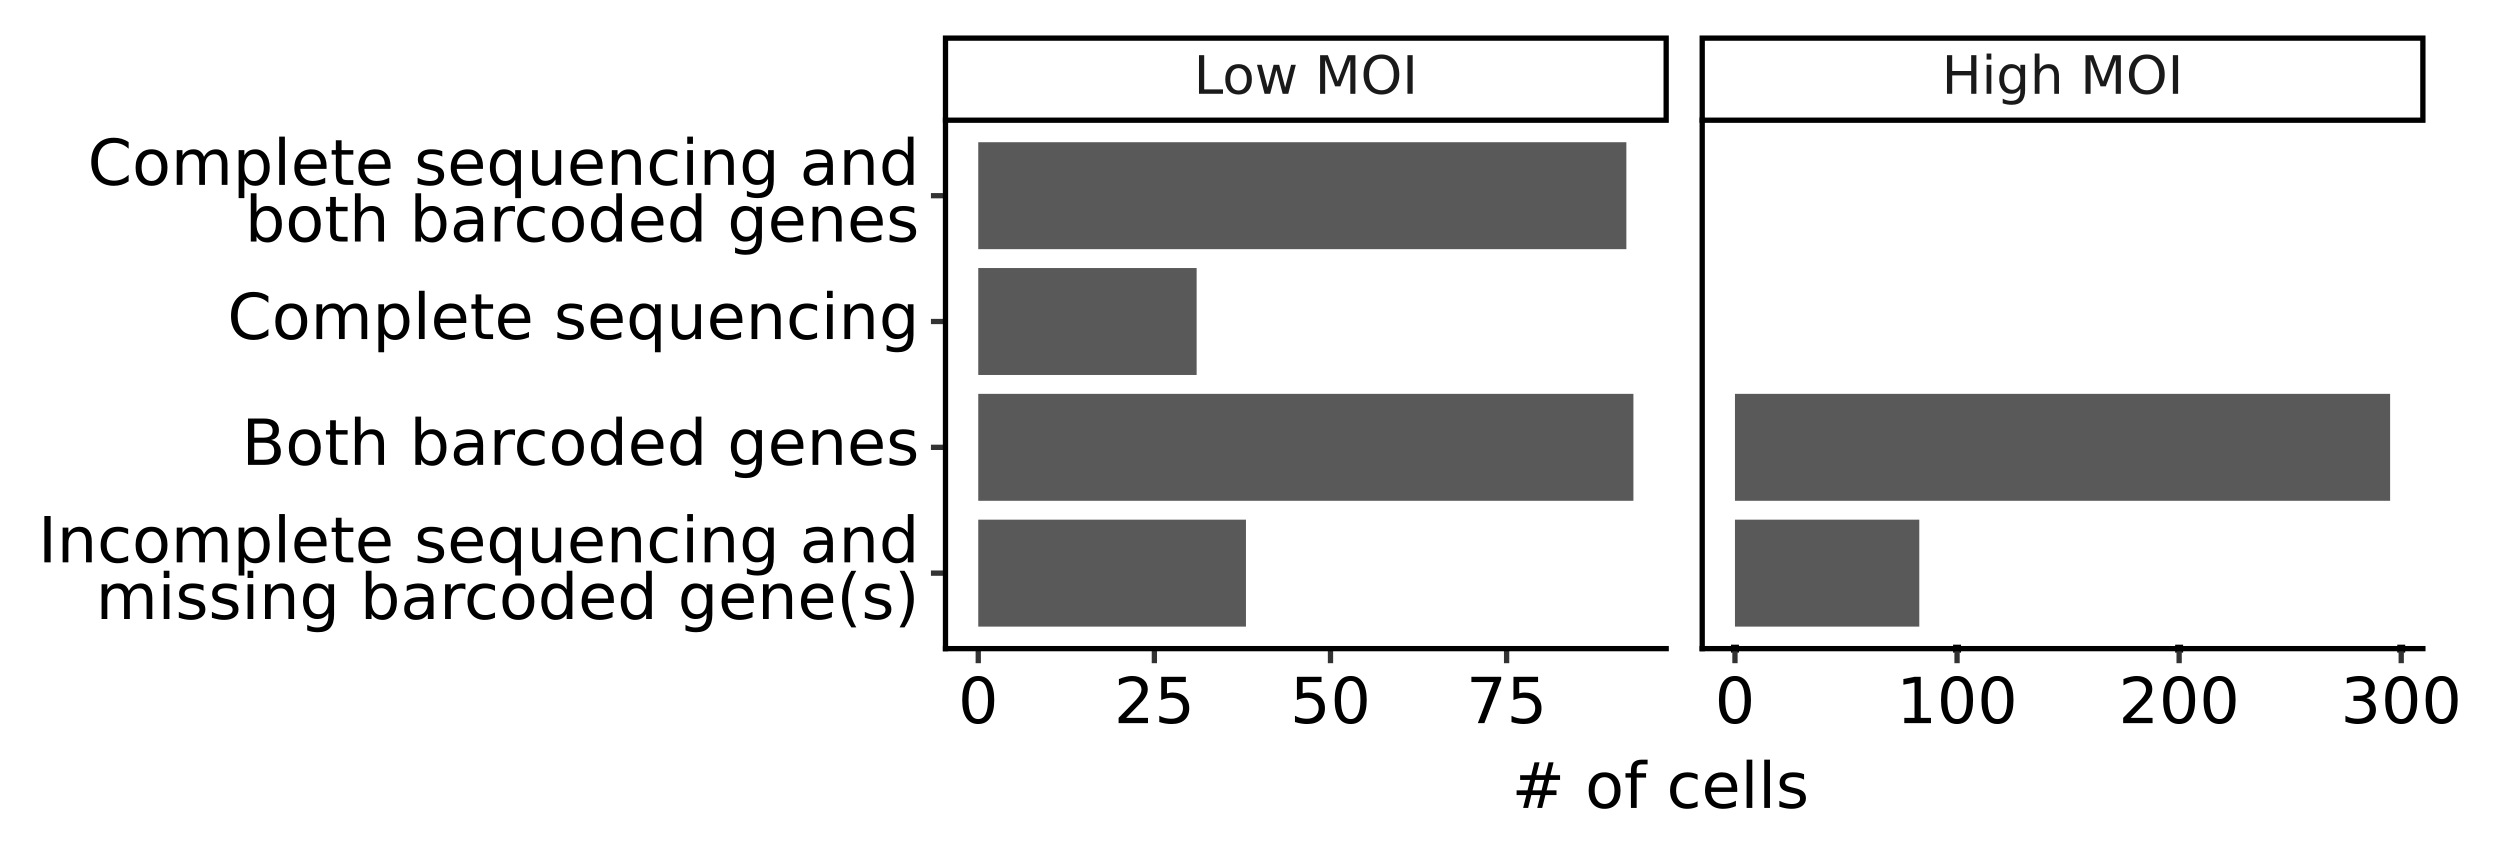
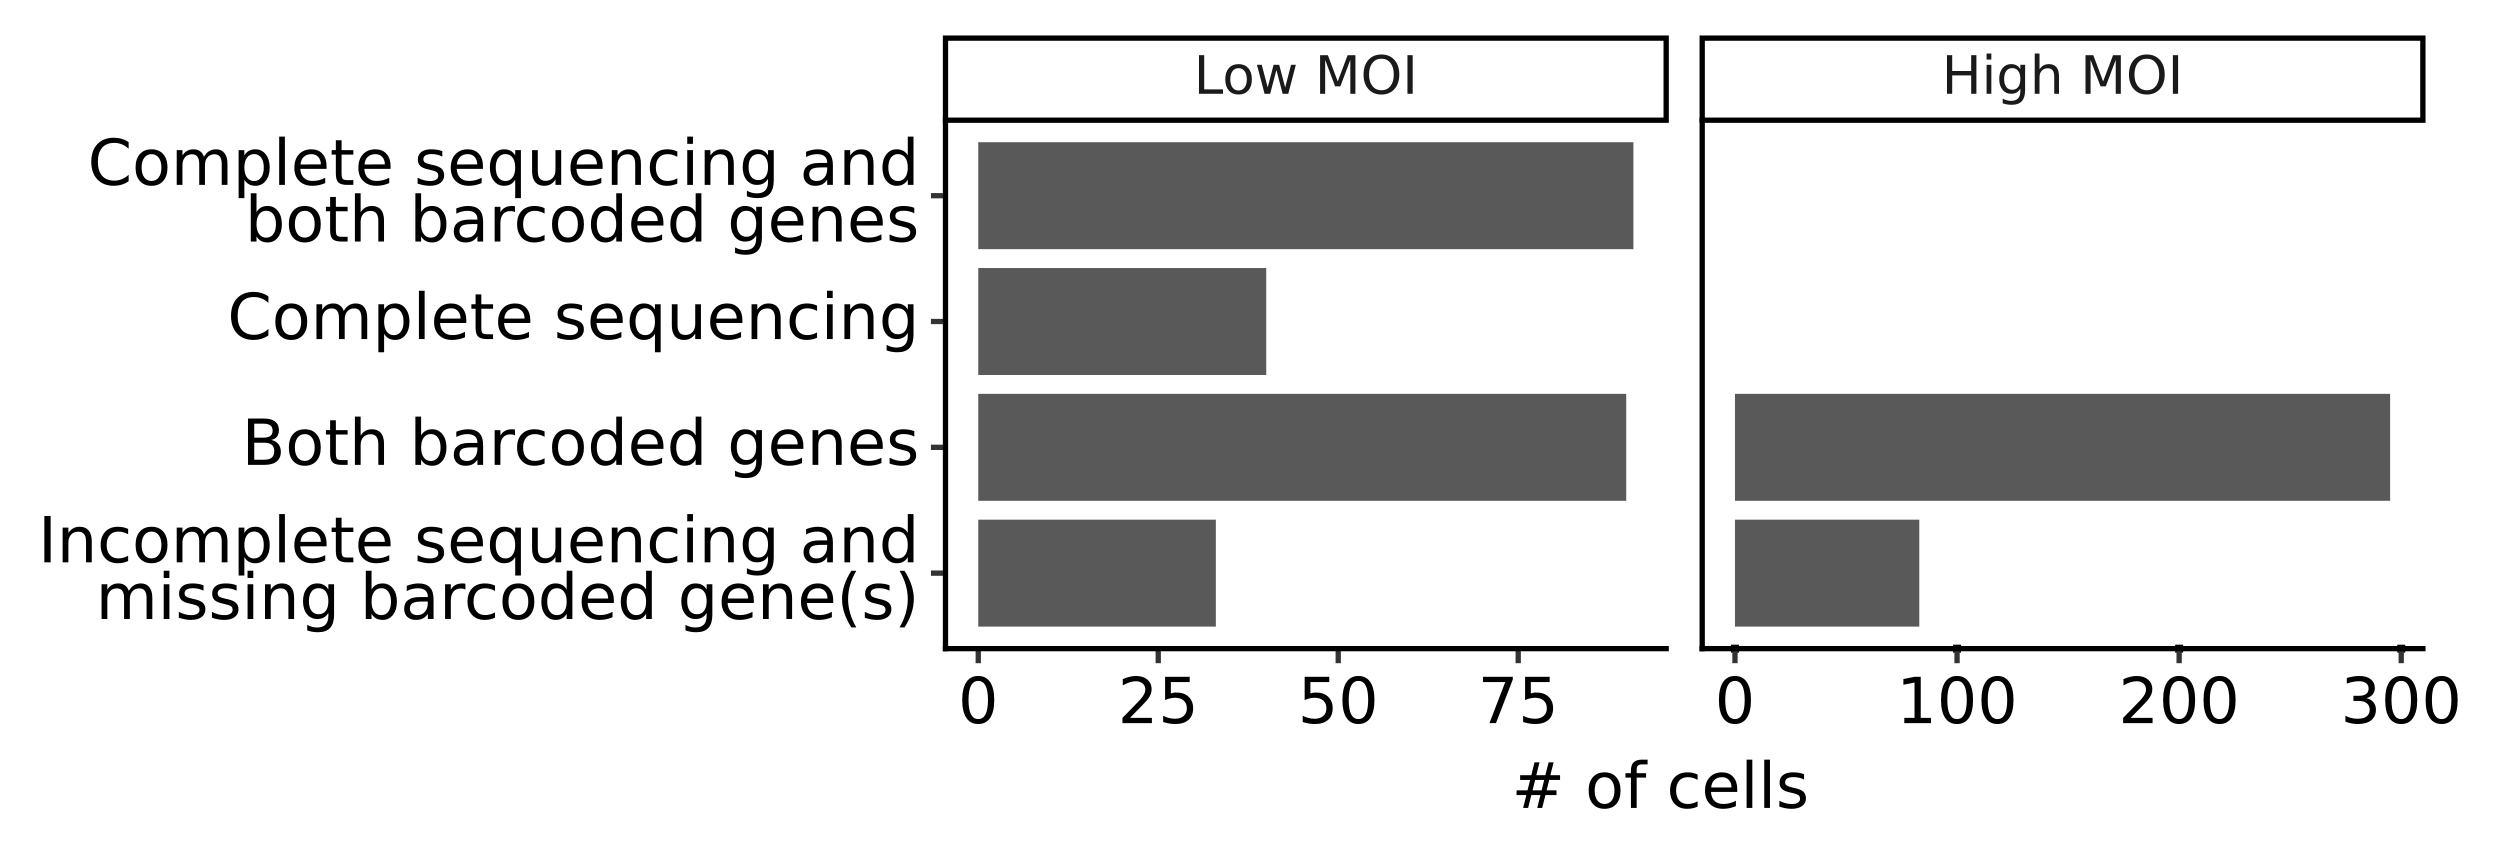
<svg xmlns="http://www.w3.org/2000/svg" xmlns:xlink="http://www.w3.org/1999/xlink" width="472.118pt" height="162.269pt" viewBox="0 0 472.118 162.269" version="1.1">
  <defs>
    <style type="text/css">*{stroke-linejoin: round; stroke-linecap: butt}</style>
  </defs>
  <g id="figure_1">
    <g id="patch_1">
      <path d="M 0 162.269  L 472.118 162.269  L 472.118 0  L 0 0  z " style="fill: #ffffff; stroke: #ffffff; stroke-linejoin: miter" />
    </g>
    <g id="axes_1">
      <g id="patch_2">
        <path d="M 178.554 122.492  L 314.652 122.492  L 314.652 22.7  L 178.554 22.7  z " style="fill: #ffffff" />
      </g>
      <g id="matplotlib.axis_1">
        <g id="xtick_1">
          <g id="line2d_1">
            <path d="M 184.741 122.492  " style="fill: none; stroke: #000000; stroke-width: 1.5" />
            <defs>
-               <path id="m21175fd31d" d="M 0 0  L 0 2.75  " style="stroke: #333333" />
+               <path id="mbbb068738e" d="M 0 0  L 0 2.75  " style="stroke: #333333" />
            </defs>
            <g>
-               <use xlink:href="#m21175fd31d" x="184.741" y="122.492" style="stroke: #333333" />
+               <use xlink:href="#mbbb068738e" x="184.741" y="122.492" style="stroke: #333333" />
            </g>
          </g>
          <g id="text_1">
            <g transform="translate(180.9231 136.5601)scale(0.12 -0.12)">
              <defs>
                <path id="DejaVuSans-30" d="M 2034 4250  Q 1547 4250 1301 3770  Q 1056 3291 1056 2328  Q 1056 1369 1301 889  Q 1547 409 2034 409  Q 2525 409 2770 889  Q 3016 1369 3016 2328  Q 3016 3291 2770 3770  Q 2525 4250 2034 4250  z M 2034 4750  Q 2819 4750 3233 4129  Q 3647 3509 3647 2328  Q 3647 1150 3233 529  Q 2819 -91 2034 -91  Q 1250 -91 836 529  Q 422 1150 422 2328  Q 422 3509 836 4129  Q 1250 4750 2034 4750  z " transform="scale(0.015625)" />
              </defs>
              <use xlink:href="#DejaVuSans-30" />
            </g>
          </g>
        </g>
        <g id="xtick_2">
          <g id="line2d_2">
-             <path d="M 218 122.492  " style="fill: none; stroke: #000000; stroke-width: 1.5" />
-             <g>
-               <use xlink:href="#m21175fd31d" x="218" y="122.492" style="stroke: #333333" />
+             <path d="M 218.731 122.492  " style="fill: none; stroke: #000000; stroke-width: 1.5" />
+             <g>
+               <use xlink:href="#mbbb068738e" x="218.731" y="122.492" style="stroke: #333333" />
            </g>
          </g>
          <g id="text_2">
-             <g transform="translate(210.3651 136.5601)scale(0.12 -0.12)">
+             <g transform="translate(211.096 136.5601)scale(0.12 -0.12)">
              <defs>
                <path id="DejaVuSans-32" d="M 1228 531  L 3431 531  L 3431 0  L 469 0  L 469 531  Q 828 903 1448 1529  Q 2069 2156 2228 2338  Q 2531 2678 2651 2914  Q 2772 3150 2772 3378  Q 2772 3750 2511 3984  Q 2250 4219 1831 4219  Q 1534 4219 1204 4116  Q 875 4013 500 3803  L 500 4441  Q 881 4594 1212 4672  Q 1544 4750 1819 4750  Q 2544 4750 2975 4387  Q 3406 4025 3406 3419  Q 3406 3131 3298 2873  Q 3191 2616 2906 2266  Q 2828 2175 2409 1742  Q 1991 1309 1228 531  z " transform="scale(0.015625)" />
                <path id="DejaVuSans-35" d="M 691 4666  L 3169 4666  L 3169 4134  L 1269 4134  L 1269 2991  Q 1406 3038 1543 3061  Q 1681 3084 1819 3084  Q 2600 3084 3056 2656  Q 3513 2228 3513 1497  Q 3513 744 3044 326  Q 2575 -91 1722 -91  Q 1428 -91 1123 -41  Q 819 9 494 109  L 494 744  Q 775 591 1075 516  Q 1375 441 1709 441  Q 2250 441 2565 725  Q 2881 1009 2881 1497  Q 2881 1984 2565 2268  Q 2250 2553 1709 2553  Q 1456 2553 1204 2497  Q 953 2441 691 2322  L 691 4666  z " transform="scale(0.015625)" />
              </defs>
              <use xlink:href="#DejaVuSans-32" />
              <use xlink:href="#DejaVuSans-35" x="63.623" />
            </g>
          </g>
        </g>
        <g id="xtick_3">
          <g id="line2d_3">
-             <path d="M 251.259 122.492  " style="fill: none; stroke: #000000; stroke-width: 1.5" />
-             <g>
-               <use xlink:href="#m21175fd31d" x="251.259" y="122.492" style="stroke: #333333" />
+             <path d="M 252.721 122.492  " style="fill: none; stroke: #000000; stroke-width: 1.5" />
+             <g>
+               <use xlink:href="#mbbb068738e" x="252.721" y="122.492" style="stroke: #333333" />
            </g>
          </g>
          <g id="text_3">
-             <g transform="translate(243.6245 136.5601)scale(0.12 -0.12)">
+             <g transform="translate(245.0864 136.5601)scale(0.12 -0.12)">
              <use xlink:href="#DejaVuSans-35" />
              <use xlink:href="#DejaVuSans-30" x="63.623" />
            </g>
          </g>
        </g>
        <g id="xtick_4">
          <g id="line2d_4">
-             <path d="M 284.519 122.492  " style="fill: none; stroke: #000000; stroke-width: 1.5" />
-             <g>
-               <use xlink:href="#m21175fd31d" x="284.519" y="122.492" style="stroke: #333333" />
+             <path d="M 286.712 122.492  " style="fill: none; stroke: #000000; stroke-width: 1.5" />
+             <g>
+               <use xlink:href="#mbbb068738e" x="286.712" y="122.492" style="stroke: #333333" />
            </g>
          </g>
          <g id="text_4">
-             <g transform="translate(276.8839 136.5601)scale(0.12 -0.12)">
+             <g transform="translate(279.0768 136.5601)scale(0.12 -0.12)">
              <defs>
                <path id="DejaVuSans-37" d="M 525 4666  L 3525 4666  L 3525 4397  L 1831 0  L 1172 0  L 2766 4134  L 525 4134  L 525 4666  z " transform="scale(0.015625)" />
              </defs>
              <use xlink:href="#DejaVuSans-37" />
              <use xlink:href="#DejaVuSans-35" x="63.623" />
            </g>
          </g>
        </g>
        <g id="xtick_5" />
        <g id="xtick_6" />
        <g id="xtick_7" />
        <g id="xtick_8" />
      </g>
      <g id="matplotlib.axis_2">
        <g id="ytick_1">
          <g id="line2d_5">
            <path d="M 178.554 108.236  " style="fill: none; stroke: #000000; stroke-width: 1.5" />
            <defs>
-               <path id="m6e17c59d88" d="M 0 0  L -2.75 0  " style="stroke: #333333" />
+               <path id="macf9649925" d="M 0 0  L -2.75 0  " style="stroke: #333333" />
            </defs>
            <g>
-               <use xlink:href="#m6e17c59d88" x="178.554" y="108.236" style="stroke: #333333" />
+               <use xlink:href="#macf9649925" x="178.554" y="108.236" style="stroke: #333333" />
            </g>
          </g>
          <g id="text_5">
            <g transform="translate(7.2 106.1963)scale(0.12 -0.12)">
              <defs>
                <path id="DejaVuSans-49" d="M 628 4666  L 1259 4666  L 1259 0  L 628 0  L 628 4666  z " transform="scale(0.015625)" />
                <path id="DejaVuSans-6e" d="M 3513 2113  L 3513 0  L 2938 0  L 2938 2094  Q 2938 2591 2744 2837  Q 2550 3084 2163 3084  Q 1697 3084 1428 2787  Q 1159 2491 1159 1978  L 1159 0  L 581 0  L 581 3500  L 1159 3500  L 1159 2956  Q 1366 3272 1645 3428  Q 1925 3584 2291 3584  Q 2894 3584 3203 3211  Q 3513 2838 3513 2113  z " transform="scale(0.015625)" />
                <path id="DejaVuSans-63" d="M 3122 3366  L 3122 2828  Q 2878 2963 2633 3030  Q 2388 3097 2138 3097  Q 1578 3097 1268 2742  Q 959 2388 959 1747  Q 959 1106 1268 751  Q 1578 397 2138 397  Q 2388 397 2633 464  Q 2878 531 3122 666  L 3122 134  Q 2881 22 2623 -34  Q 2366 -91 2075 -91  Q 1284 -91 818 406  Q 353 903 353 1747  Q 353 2603 823 3093  Q 1294 3584 2113 3584  Q 2378 3584 2631 3529  Q 2884 3475 3122 3366  z " transform="scale(0.015625)" />
                <path id="DejaVuSans-6f" d="M 1959 3097  Q 1497 3097 1228 2736  Q 959 2375 959 1747  Q 959 1119 1226 758  Q 1494 397 1959 397  Q 2419 397 2687 759  Q 2956 1122 2956 1747  Q 2956 2369 2687 2733  Q 2419 3097 1959 3097  z M 1959 3584  Q 2709 3584 3137 3096  Q 3566 2609 3566 1747  Q 3566 888 3137 398  Q 2709 -91 1959 -91  Q 1206 -91 779 398  Q 353 888 353 1747  Q 353 2609 779 3096  Q 1206 3584 1959 3584  z " transform="scale(0.015625)" />
                <path id="DejaVuSans-6d" d="M 3328 2828  Q 3544 3216 3844 3400  Q 4144 3584 4550 3584  Q 5097 3584 5394 3201  Q 5691 2819 5691 2113  L 5691 0  L 5113 0  L 5113 2094  Q 5113 2597 4934 2840  Q 4756 3084 4391 3084  Q 3944 3084 3684 2787  Q 3425 2491 3425 1978  L 3425 0  L 2847 0  L 2847 2094  Q 2847 2600 2669 2842  Q 2491 3084 2119 3084  Q 1678 3084 1418 2786  Q 1159 2488 1159 1978  L 1159 0  L 581 0  L 581 3500  L 1159 3500  L 1159 2956  Q 1356 3278 1631 3431  Q 1906 3584 2284 3584  Q 2666 3584 2933 3390  Q 3200 3197 3328 2828  z " transform="scale(0.015625)" />
                <path id="DejaVuSans-70" d="M 1159 525  L 1159 -1331  L 581 -1331  L 581 3500  L 1159 3500  L 1159 2969  Q 1341 3281 1617 3432  Q 1894 3584 2278 3584  Q 2916 3584 3314 3078  Q 3713 2572 3713 1747  Q 3713 922 3314 415  Q 2916 -91 2278 -91  Q 1894 -91 1617 61  Q 1341 213 1159 525  z M 3116 1747  Q 3116 2381 2855 2742  Q 2594 3103 2138 3103  Q 1681 3103 1420 2742  Q 1159 2381 1159 1747  Q 1159 1113 1420 752  Q 1681 391 2138 391  Q 2594 391 2855 752  Q 3116 1113 3116 1747  z " transform="scale(0.015625)" />
                <path id="DejaVuSans-6c" d="M 603 4863  L 1178 4863  L 1178 0  L 603 0  L 603 4863  z " transform="scale(0.015625)" />
                <path id="DejaVuSans-65" d="M 3597 1894  L 3597 1613  L 953 1613  Q 991 1019 1311 708  Q 1631 397 2203 397  Q 2534 397 2845 478  Q 3156 559 3463 722  L 3463 178  Q 3153 47 2828 -22  Q 2503 -91 2169 -91  Q 1331 -91 842 396  Q 353 884 353 1716  Q 353 2575 817 3079  Q 1281 3584 2069 3584  Q 2775 3584 3186 3129  Q 3597 2675 3597 1894  z M 3022 2063  Q 3016 2534 2758 2815  Q 2500 3097 2075 3097  Q 1594 3097 1305 2825  Q 1016 2553 972 2059  L 3022 2063  z " transform="scale(0.015625)" />
                <path id="DejaVuSans-74" d="M 1172 4494  L 1172 3500  L 2356 3500  L 2356 3053  L 1172 3053  L 1172 1153  Q 1172 725 1289 603  Q 1406 481 1766 481  L 2356 481  L 2356 0  L 1766 0  Q 1100 0 847 248  Q 594 497 594 1153  L 594 3053  L 172 3053  L 172 3500  L 594 3500  L 594 4494  L 1172 4494  z " transform="scale(0.015625)" />
                <path id="DejaVuSans-20" transform="scale(0.015625)" />
                <path id="DejaVuSans-73" d="M 2834 3397  L 2834 2853  Q 2591 2978 2328 3040  Q 2066 3103 1784 3103  Q 1356 3103 1142 2972  Q 928 2841 928 2578  Q 928 2378 1081 2264  Q 1234 2150 1697 2047  L 1894 2003  Q 2506 1872 2764 1633  Q 3022 1394 3022 966  Q 3022 478 2636 193  Q 2250 -91 1575 -91  Q 1294 -91 989 -36  Q 684 19 347 128  L 347 722  Q 666 556 975 473  Q 1284 391 1588 391  Q 1994 391 2212 530  Q 2431 669 2431 922  Q 2431 1156 2273 1281  Q 2116 1406 1581 1522  L 1381 1569  Q 847 1681 609 1914  Q 372 2147 372 2553  Q 372 3047 722 3315  Q 1072 3584 1716 3584  Q 2034 3584 2315 3537  Q 2597 3491 2834 3397  z " transform="scale(0.015625)" />
                <path id="DejaVuSans-71" d="M 947 1747  Q 947 1113 1208 752  Q 1469 391 1925 391  Q 2381 391 2643 752  Q 2906 1113 2906 1747  Q 2906 2381 2643 2742  Q 2381 3103 1925 3103  Q 1469 3103 1208 2742  Q 947 2381 947 1747  z M 2906 525  Q 2725 213 2448 61  Q 2172 -91 1784 -91  Q 1150 -91 751 415  Q 353 922 353 1747  Q 353 2572 751 3078  Q 1150 3584 1784 3584  Q 2172 3584 2448 3432  Q 2725 3281 2906 2969  L 2906 3500  L 3481 3500  L 3481 -1331  L 2906 -1331  L 2906 525  z " transform="scale(0.015625)" />
                <path id="DejaVuSans-75" d="M 544 1381  L 544 3500  L 1119 3500  L 1119 1403  Q 1119 906 1312 657  Q 1506 409 1894 409  Q 2359 409 2629 706  Q 2900 1003 2900 1516  L 2900 3500  L 3475 3500  L 3475 0  L 2900 0  L 2900 538  Q 2691 219 2414 64  Q 2138 -91 1772 -91  Q 1169 -91 856 284  Q 544 659 544 1381  z M 1991 3584  L 1991 3584  z " transform="scale(0.015625)" />
                <path id="DejaVuSans-69" d="M 603 3500  L 1178 3500  L 1178 0  L 603 0  L 603 3500  z M 603 4863  L 1178 4863  L 1178 4134  L 603 4134  L 603 4863  z " transform="scale(0.015625)" />
                <path id="DejaVuSans-67" d="M 2906 1791  Q 2906 2416 2648 2759  Q 2391 3103 1925 3103  Q 1463 3103 1205 2759  Q 947 2416 947 1791  Q 947 1169 1205 825  Q 1463 481 1925 481  Q 2391 481 2648 825  Q 2906 1169 2906 1791  z M 3481 434  Q 3481 -459 3084 -895  Q 2688 -1331 1869 -1331  Q 1566 -1331 1297 -1286  Q 1028 -1241 775 -1147  L 775 -588  Q 1028 -725 1275 -790  Q 1522 -856 1778 -856  Q 2344 -856 2625 -561  Q 2906 -266 2906 331  L 2906 616  Q 2728 306 2450 153  Q 2172 0 1784 0  Q 1141 0 747 490  Q 353 981 353 1791  Q 353 2603 747 3093  Q 1141 3584 1784 3584  Q 2172 3584 2450 3431  Q 2728 3278 2906 2969  L 2906 3500  L 3481 3500  L 3481 434  z " transform="scale(0.015625)" />
                <path id="DejaVuSans-61" d="M 2194 1759  Q 1497 1759 1228 1600  Q 959 1441 959 1056  Q 959 750 1161 570  Q 1363 391 1709 391  Q 2188 391 2477 730  Q 2766 1069 2766 1631  L 2766 1759  L 2194 1759  z M 3341 1997  L 3341 0  L 2766 0  L 2766 531  Q 2569 213 2275 61  Q 1981 -91 1556 -91  Q 1019 -91 701 211  Q 384 513 384 1019  Q 384 1609 779 1909  Q 1175 2209 1959 2209  L 2766 2209  L 2766 2266  Q 2766 2663 2505 2880  Q 2244 3097 1772 3097  Q 1472 3097 1187 3025  Q 903 2953 641 2809  L 641 3341  Q 956 3463 1253 3523  Q 1550 3584 1831 3584  Q 2591 3584 2966 3190  Q 3341 2797 3341 1997  z " transform="scale(0.015625)" />
                <path id="DejaVuSans-64" d="M 2906 2969  L 2906 4863  L 3481 4863  L 3481 0  L 2906 0  L 2906 525  Q 2725 213 2448 61  Q 2172 -91 1784 -91  Q 1150 -91 751 415  Q 353 922 353 1747  Q 353 2572 751 3078  Q 1150 3584 1784 3584  Q 2172 3584 2448 3432  Q 2725 3281 2906 2969  z M 947 1747  Q 947 1113 1208 752  Q 1469 391 1925 391  Q 2381 391 2643 752  Q 2906 1113 2906 1747  Q 2906 2381 2643 2742  Q 2381 3103 1925 3103  Q 1469 3103 1208 2742  Q 947 2381 947 1747  z " transform="scale(0.015625)" />
              </defs>
              <use xlink:href="#DejaVuSans-49" />
              <use xlink:href="#DejaVuSans-6e" x="29.492" />
              <use xlink:href="#DejaVuSans-63" x="92.871" />
              <use xlink:href="#DejaVuSans-6f" x="147.852" />
              <use xlink:href="#DejaVuSans-6d" x="209.033" />
              <use xlink:href="#DejaVuSans-70" x="306.445" />
              <use xlink:href="#DejaVuSans-6c" x="369.922" />
              <use xlink:href="#DejaVuSans-65" x="397.705" />
              <use xlink:href="#DejaVuSans-74" x="459.229" />
              <use xlink:href="#DejaVuSans-65" x="498.438" />
              <use xlink:href="#DejaVuSans-20" x="559.961" />
              <use xlink:href="#DejaVuSans-73" x="591.748" />
              <use xlink:href="#DejaVuSans-65" x="643.848" />
              <use xlink:href="#DejaVuSans-71" x="705.371" />
              <use xlink:href="#DejaVuSans-75" x="768.848" />
              <use xlink:href="#DejaVuSans-65" x="832.227" />
              <use xlink:href="#DejaVuSans-6e" x="893.75" />
              <use xlink:href="#DejaVuSans-63" x="957.129" />
              <use xlink:href="#DejaVuSans-69" x="1012.109" />
              <use xlink:href="#DejaVuSans-6e" x="1039.893" />
              <use xlink:href="#DejaVuSans-67" x="1103.271" />
              <use xlink:href="#DejaVuSans-20" x="1166.748" />
              <use xlink:href="#DejaVuSans-61" x="1198.535" />
              <use xlink:href="#DejaVuSans-6e" x="1259.814" />
              <use xlink:href="#DejaVuSans-64" x="1323.193" />
            </g>
            <g transform="translate(18.09375 116.8982)scale(0.12 -0.12)">
              <defs>
                <path id="DejaVuSans-62" d="M 3116 1747  Q 3116 2381 2855 2742  Q 2594 3103 2138 3103  Q 1681 3103 1420 2742  Q 1159 2381 1159 1747  Q 1159 1113 1420 752  Q 1681 391 2138 391  Q 2594 391 2855 752  Q 3116 1113 3116 1747  z M 1159 2969  Q 1341 3281 1617 3432  Q 1894 3584 2278 3584  Q 2916 3584 3314 3078  Q 3713 2572 3713 1747  Q 3713 922 3314 415  Q 2916 -91 2278 -91  Q 1894 -91 1617 61  Q 1341 213 1159 525  L 1159 0  L 581 0  L 581 4863  L 1159 4863  L 1159 2969  z " transform="scale(0.015625)" />
                <path id="DejaVuSans-72" d="M 2631 2963  Q 2534 3019 2420 3045  Q 2306 3072 2169 3072  Q 1681 3072 1420 2755  Q 1159 2438 1159 1844  L 1159 0  L 581 0  L 581 3500  L 1159 3500  L 1159 2956  Q 1341 3275 1631 3429  Q 1922 3584 2338 3584  Q 2397 3584 2469 3576  Q 2541 3569 2628 3553  L 2631 2963  z " transform="scale(0.015625)" />
                <path id="DejaVuSans-28" d="M 1984 4856  Q 1566 4138 1362 3434  Q 1159 2731 1159 2009  Q 1159 1288 1364 580  Q 1569 -128 1984 -844  L 1484 -844  Q 1016 -109 783 600  Q 550 1309 550 2009  Q 550 2706 781 3412  Q 1013 4119 1484 4856  L 1984 4856  z " transform="scale(0.015625)" />
                <path id="DejaVuSans-29" d="M 513 4856  L 1013 4856  Q 1481 4119 1714 3412  Q 1947 2706 1947 2009  Q 1947 1309 1714 600  Q 1481 -109 1013 -844  L 513 -844  Q 928 -128 1133 580  Q 1338 1288 1338 2009  Q 1338 2731 1133 3434  Q 928 4138 513 4856  z " transform="scale(0.015625)" />
              </defs>
              <use xlink:href="#DejaVuSans-6d" />
              <use xlink:href="#DejaVuSans-69" x="97.412" />
              <use xlink:href="#DejaVuSans-73" x="125.195" />
              <use xlink:href="#DejaVuSans-73" x="177.295" />
              <use xlink:href="#DejaVuSans-69" x="229.395" />
              <use xlink:href="#DejaVuSans-6e" x="257.178" />
              <use xlink:href="#DejaVuSans-67" x="320.557" />
              <use xlink:href="#DejaVuSans-20" x="384.033" />
              <use xlink:href="#DejaVuSans-62" x="415.82" />
              <use xlink:href="#DejaVuSans-61" x="479.297" />
              <use xlink:href="#DejaVuSans-72" x="540.576" />
              <use xlink:href="#DejaVuSans-63" x="579.439" />
              <use xlink:href="#DejaVuSans-6f" x="634.42" />
              <use xlink:href="#DejaVuSans-64" x="695.602" />
              <use xlink:href="#DejaVuSans-65" x="759.078" />
              <use xlink:href="#DejaVuSans-64" x="820.602" />
              <use xlink:href="#DejaVuSans-20" x="884.078" />
              <use xlink:href="#DejaVuSans-67" x="915.865" />
              <use xlink:href="#DejaVuSans-65" x="979.342" />
              <use xlink:href="#DejaVuSans-6e" x="1040.865" />
              <use xlink:href="#DejaVuSans-65" x="1104.244" />
              <use xlink:href="#DejaVuSans-28" x="1165.768" />
              <use xlink:href="#DejaVuSans-73" x="1204.781" />
              <use xlink:href="#DejaVuSans-29" x="1256.881" />
            </g>
          </g>
        </g>
        <g id="ytick_2">
          <g id="line2d_6">
            <path d="M 178.554 84.476  " style="fill: none; stroke: #000000; stroke-width: 1.5" />
            <g>
-               <use xlink:href="#m6e17c59d88" x="178.554" y="84.476" style="stroke: #333333" />
+               <use xlink:href="#macf9649925" x="178.554" y="84.476" style="stroke: #333333" />
            </g>
          </g>
          <g id="text_6">
            <g transform="translate(45.65438 87.78725)scale(0.12 -0.12)">
              <defs>
                <path id="DejaVuSans-42" d="M 1259 2228  L 1259 519  L 2272 519  Q 2781 519 3026 730  Q 3272 941 3272 1375  Q 3272 1813 3026 2020  Q 2781 2228 2272 2228  L 1259 2228  z M 1259 4147  L 1259 2741  L 2194 2741  Q 2656 2741 2882 2914  Q 3109 3088 3109 3444  Q 3109 3797 2882 3972  Q 2656 4147 2194 4147  L 1259 4147  z M 628 4666  L 2241 4666  Q 2963 4666 3353 4366  Q 3744 4066 3744 3513  Q 3744 3084 3544 2831  Q 3344 2578 2956 2516  Q 3422 2416 3680 2098  Q 3938 1781 3938 1306  Q 3938 681 3513 340  Q 3088 0 2303 0  L 628 0  L 628 4666  z " transform="scale(0.015625)" />
                <path id="DejaVuSans-68" d="M 3513 2113  L 3513 0  L 2938 0  L 2938 2094  Q 2938 2591 2744 2837  Q 2550 3084 2163 3084  Q 1697 3084 1428 2787  Q 1159 2491 1159 1978  L 1159 0  L 581 0  L 581 4863  L 1159 4863  L 1159 2956  Q 1366 3272 1645 3428  Q 1925 3584 2291 3584  Q 2894 3584 3203 3211  Q 3513 2838 3513 2113  z " transform="scale(0.015625)" />
              </defs>
              <use xlink:href="#DejaVuSans-42" />
              <use xlink:href="#DejaVuSans-6f" x="68.604" />
              <use xlink:href="#DejaVuSans-74" x="129.785" />
              <use xlink:href="#DejaVuSans-68" x="168.994" />
              <use xlink:href="#DejaVuSans-20" x="232.373" />
              <use xlink:href="#DejaVuSans-62" x="264.16" />
              <use xlink:href="#DejaVuSans-61" x="327.637" />
              <use xlink:href="#DejaVuSans-72" x="388.916" />
              <use xlink:href="#DejaVuSans-63" x="427.779" />
              <use xlink:href="#DejaVuSans-6f" x="482.76" />
              <use xlink:href="#DejaVuSans-64" x="543.941" />
              <use xlink:href="#DejaVuSans-65" x="607.418" />
              <use xlink:href="#DejaVuSans-64" x="668.941" />
              <use xlink:href="#DejaVuSans-20" x="732.418" />
              <use xlink:href="#DejaVuSans-67" x="764.205" />
              <use xlink:href="#DejaVuSans-65" x="827.682" />
              <use xlink:href="#DejaVuSans-6e" x="889.205" />
              <use xlink:href="#DejaVuSans-65" x="952.584" />
              <use xlink:href="#DejaVuSans-73" x="1014.107" />
            </g>
          </g>
        </g>
        <g id="ytick_3">
          <g id="line2d_7">
            <path d="M 178.554 60.716  " style="fill: none; stroke: #000000; stroke-width: 1.5" />
            <g>
-               <use xlink:href="#m6e17c59d88" x="178.554" y="60.716" style="stroke: #333333" />
+               <use xlink:href="#macf9649925" x="178.554" y="60.716" style="stroke: #333333" />
            </g>
          </g>
          <g id="text_7">
            <g transform="translate(42.95437 64.02725)scale(0.12 -0.12)">
              <defs>
                <path id="DejaVuSans-43" d="M 4122 4306  L 4122 3641  Q 3803 3938 3442 4084  Q 3081 4231 2675 4231  Q 1875 4231 1450 3742  Q 1025 3253 1025 2328  Q 1025 1406 1450 917  Q 1875 428 2675 428  Q 3081 428 3442 575  Q 3803 722 4122 1019  L 4122 359  Q 3791 134 3420 21  Q 3050 -91 2638 -91  Q 1578 -91 968 557  Q 359 1206 359 2328  Q 359 3453 968 4101  Q 1578 4750 2638 4750  Q 3056 4750 3426 4639  Q 3797 4528 4122 4306  z " transform="scale(0.015625)" />
              </defs>
              <use xlink:href="#DejaVuSans-43" />
              <use xlink:href="#DejaVuSans-6f" x="69.824" />
              <use xlink:href="#DejaVuSans-6d" x="131.006" />
              <use xlink:href="#DejaVuSans-70" x="228.418" />
              <use xlink:href="#DejaVuSans-6c" x="291.895" />
              <use xlink:href="#DejaVuSans-65" x="319.678" />
              <use xlink:href="#DejaVuSans-74" x="381.201" />
              <use xlink:href="#DejaVuSans-65" x="420.41" />
              <use xlink:href="#DejaVuSans-20" x="481.934" />
              <use xlink:href="#DejaVuSans-73" x="513.721" />
              <use xlink:href="#DejaVuSans-65" x="565.82" />
              <use xlink:href="#DejaVuSans-71" x="627.344" />
              <use xlink:href="#DejaVuSans-75" x="690.82" />
              <use xlink:href="#DejaVuSans-65" x="754.199" />
              <use xlink:href="#DejaVuSans-6e" x="815.723" />
              <use xlink:href="#DejaVuSans-63" x="879.102" />
              <use xlink:href="#DejaVuSans-69" x="934.082" />
              <use xlink:href="#DejaVuSans-6e" x="961.865" />
              <use xlink:href="#DejaVuSans-67" x="1025.244" />
            </g>
          </g>
        </g>
        <g id="ytick_4">
          <g id="line2d_8">
            <path d="M 178.554 36.956  " style="fill: none; stroke: #000000; stroke-width: 1.5" />
            <g>
-               <use xlink:href="#m6e17c59d88" x="178.554" y="36.956" style="stroke: #333333" />
+               <use xlink:href="#macf9649925" x="178.554" y="36.956" style="stroke: #333333" />
            </g>
          </g>
          <g id="text_8">
            <g transform="translate(16.56375 34.91628)scale(0.12 -0.12)">
              <use xlink:href="#DejaVuSans-43" />
              <use xlink:href="#DejaVuSans-6f" x="69.824" />
              <use xlink:href="#DejaVuSans-6d" x="131.006" />
              <use xlink:href="#DejaVuSans-70" x="228.418" />
              <use xlink:href="#DejaVuSans-6c" x="291.895" />
              <use xlink:href="#DejaVuSans-65" x="319.678" />
              <use xlink:href="#DejaVuSans-74" x="381.201" />
              <use xlink:href="#DejaVuSans-65" x="420.41" />
              <use xlink:href="#DejaVuSans-20" x="481.934" />
              <use xlink:href="#DejaVuSans-73" x="513.721" />
              <use xlink:href="#DejaVuSans-65" x="565.82" />
              <use xlink:href="#DejaVuSans-71" x="627.344" />
              <use xlink:href="#DejaVuSans-75" x="690.82" />
              <use xlink:href="#DejaVuSans-65" x="754.199" />
              <use xlink:href="#DejaVuSans-6e" x="815.723" />
              <use xlink:href="#DejaVuSans-63" x="879.102" />
              <use xlink:href="#DejaVuSans-69" x="934.082" />
              <use xlink:href="#DejaVuSans-6e" x="961.865" />
              <use xlink:href="#DejaVuSans-67" x="1025.244" />
              <use xlink:href="#DejaVuSans-20" x="1088.721" />
              <use xlink:href="#DejaVuSans-61" x="1120.508" />
              <use xlink:href="#DejaVuSans-6e" x="1181.787" />
              <use xlink:href="#DejaVuSans-64" x="1245.166" />
            </g>
            <g transform="translate(46.26937 45.61822)scale(0.12 -0.12)">
              <use xlink:href="#DejaVuSans-62" />
              <use xlink:href="#DejaVuSans-6f" x="63.477" />
              <use xlink:href="#DejaVuSans-74" x="124.658" />
              <use xlink:href="#DejaVuSans-68" x="163.867" />
              <use xlink:href="#DejaVuSans-20" x="227.246" />
              <use xlink:href="#DejaVuSans-62" x="259.033" />
              <use xlink:href="#DejaVuSans-61" x="322.51" />
              <use xlink:href="#DejaVuSans-72" x="383.789" />
              <use xlink:href="#DejaVuSans-63" x="422.652" />
              <use xlink:href="#DejaVuSans-6f" x="477.633" />
              <use xlink:href="#DejaVuSans-64" x="538.814" />
              <use xlink:href="#DejaVuSans-65" x="602.291" />
              <use xlink:href="#DejaVuSans-64" x="663.814" />
              <use xlink:href="#DejaVuSans-20" x="727.291" />
              <use xlink:href="#DejaVuSans-67" x="759.078" />
              <use xlink:href="#DejaVuSans-65" x="822.555" />
              <use xlink:href="#DejaVuSans-6e" x="884.078" />
              <use xlink:href="#DejaVuSans-65" x="947.457" />
              <use xlink:href="#DejaVuSans-73" x="1008.98" />
            </g>
          </g>
        </g>
      </g>
      <g id="PolyCollection_1">
-         <path d="M 184.741 118.334  L 184.741 98.138  L 235.295 98.138  L 235.295 118.334  z " clip-path="url(#pa22715c024)" style="fill: #595959" />
-         <path d="M 184.741 118.334  L 184.741 98.138  L 184.741 98.138  L 184.741 118.334  z " clip-path="url(#pa22715c024)" style="fill: #595959" />
-         <path d="M 184.741 94.574  L 184.741 74.378  L 308.466 74.378  L 308.466 94.574  z " clip-path="url(#pa22715c024)" style="fill: #595959" />
-         <path d="M 184.741 94.574  L 184.741 74.378  L 184.741 74.378  L 184.741 94.574  z " clip-path="url(#pa22715c024)" style="fill: #595959" />
-         <path d="M 184.741 70.814  L 184.741 50.618  L 225.982 50.618  L 225.982 70.814  z " clip-path="url(#pa22715c024)" style="fill: #595959" />
-         <path d="M 184.741 70.814  L 184.741 50.618  L 184.741 50.618  L 184.741 70.814  z " clip-path="url(#pa22715c024)" style="fill: #595959" />
-         <path d="M 184.741 47.054  L 184.741 26.858  L 184.741 26.858  L 184.741 47.054  z " clip-path="url(#pa22715c024)" style="fill: #595959" />
-         <path d="M 184.741 47.054  L 184.741 26.858  L 307.135 26.858  L 307.135 47.054  z " clip-path="url(#pa22715c024)" style="fill: #595959" />
+         <path d="M 184.741 118.334  L 184.741 98.138  L 229.608 98.138  L 229.608 118.334  z " clip-path="url(#p09a8094655)" style="fill: #595959" />
+         <path d="M 184.741 118.334  L 184.741 98.138  L 184.741 98.138  L 184.741 118.334  z " clip-path="url(#p09a8094655)" style="fill: #595959" />
+         <path d="M 184.741 94.574  L 184.741 74.378  L 307.106 74.378  L 307.106 94.574  z " clip-path="url(#p09a8094655)" style="fill: #595959" />
+         <path d="M 184.741 94.574  L 184.741 74.378  L 184.741 74.378  L 184.741 94.574  z " clip-path="url(#p09a8094655)" style="fill: #595959" />
+         <path d="M 184.741 70.814  L 184.741 50.618  L 239.125 50.618  L 239.125 70.814  z " clip-path="url(#p09a8094655)" style="fill: #595959" />
+         <path d="M 184.741 70.814  L 184.741 50.618  L 184.741 50.618  L 184.741 70.814  z " clip-path="url(#p09a8094655)" style="fill: #595959" />
+         <path d="M 184.741 47.054  L 184.741 26.858  L 184.741 26.858  L 184.741 47.054  z " clip-path="url(#p09a8094655)" style="fill: #595959" />
+         <path d="M 184.741 47.054  L 184.741 26.858  L 308.466 26.858  L 308.466 47.054  z " clip-path="url(#p09a8094655)" style="fill: #595959" />
      </g>
      <g id="patch_3">
        <path d="M 178.554 22.7  L 314.652 22.7  L 314.652 7.2  L 178.554 7.2  L 178.554 22.7  z " style="fill: none; stroke: #000000; stroke-linejoin: miter" />
      </g>
      <g id="patch_4">
        <path d="M 178.554 122.492  L 178.554 22.7  " style="fill: none; stroke: #000000; stroke-linejoin: miter; stroke-linecap: square" />
      </g>
      <g id="patch_5">
        <path d="M 178.554 122.492  L 314.652 122.492  " style="fill: none; stroke: #000000; stroke-linejoin: miter; stroke-linecap: square" />
      </g>
      <g id="text_9">
        <g style="fill: #1a1a1a" transform="translate(225.4422 17.70938)scale(0.1 -0.1)">
          <defs>
            <path id="DejaVuSans-4c" d="M 628 4666  L 1259 4666  L 1259 531  L 3531 531  L 3531 0  L 628 0  L 628 4666  z " transform="scale(0.015625)" />
            <path id="DejaVuSans-77" d="M 269 3500  L 844 3500  L 1563 769  L 2278 3500  L 2956 3500  L 3675 769  L 4391 3500  L 4966 3500  L 4050 0  L 3372 0  L 2619 2869  L 1863 0  L 1184 0  L 269 3500  z " transform="scale(0.015625)" />
            <path id="DejaVuSans-4d" d="M 628 4666  L 1569 4666  L 2759 1491  L 3956 4666  L 4897 4666  L 4897 0  L 4281 0  L 4281 4097  L 3078 897  L 2444 897  L 1241 4097  L 1241 0  L 628 0  L 628 4666  z " transform="scale(0.015625)" />
            <path id="DejaVuSans-4f" d="M 2522 4238  Q 1834 4238 1429 3725  Q 1025 3213 1025 2328  Q 1025 1447 1429 934  Q 1834 422 2522 422  Q 3209 422 3611 934  Q 4013 1447 4013 2328  Q 4013 3213 3611 3725  Q 3209 4238 2522 4238  z M 2522 4750  Q 3503 4750 4090 4092  Q 4678 3434 4678 2328  Q 4678 1225 4090 567  Q 3503 -91 2522 -91  Q 1538 -91 948 565  Q 359 1222 359 2328  Q 359 3434 948 4092  Q 1538 4750 2522 4750  z " transform="scale(0.015625)" />
          </defs>
          <use xlink:href="#DejaVuSans-4c" />
          <use xlink:href="#DejaVuSans-6f" x="53.963" />
          <use xlink:href="#DejaVuSans-77" x="115.145" />
          <use xlink:href="#DejaVuSans-20" x="196.932" />
          <use xlink:href="#DejaVuSans-4d" x="228.719" />
          <use xlink:href="#DejaVuSans-4f" x="314.998" />
          <use xlink:href="#DejaVuSans-49" x="393.709" />
        </g>
      </g>
    </g>
    <g id="axes_2">
      <g id="patch_6">
        <path d="M 321.457 122.492  L 457.554 122.492  L 457.554 22.7  L 321.457 22.7  z " style="fill: #ffffff" />
      </g>
      <g id="matplotlib.axis_3">
        <g id="xtick_9">
          <g id="line2d_9">
            <path d="M 327.643 122.492  " style="fill: none; stroke: #000000; stroke-width: 1.5; stroke-linecap: square" />
            <g>
-               <use xlink:href="#m21175fd31d" x="327.643" y="122.492" style="stroke: #333333" />
+               <use xlink:href="#mbbb068738e" x="327.643" y="122.492" style="stroke: #333333" />
            </g>
          </g>
          <g id="text_10">
            <g transform="translate(323.8256 136.5601)scale(0.12 -0.12)">
              <use xlink:href="#DejaVuSans-30" />
            </g>
          </g>
        </g>
        <g id="xtick_10">
          <g id="line2d_10">
            <path d="M 369.584 122.492  " style="fill: none; stroke: #000000; stroke-width: 1.5; stroke-linecap: square" />
            <g>
-               <use xlink:href="#m21175fd31d" x="369.584" y="122.492" style="stroke: #333333" />
+               <use xlink:href="#mbbb068738e" x="369.584" y="122.492" style="stroke: #333333" />
            </g>
          </g>
          <g id="text_11">
            <g transform="translate(358.1313 136.5601)scale(0.12 -0.12)">
              <defs>
                <path id="DejaVuSans-31" d="M 794 531  L 1825 531  L 1825 4091  L 703 3866  L 703 4441  L 1819 4666  L 2450 4666  L 2450 531  L 3481 531  L 3481 0  L 794 0  L 794 531  z " transform="scale(0.015625)" />
              </defs>
              <use xlink:href="#DejaVuSans-31" />
              <use xlink:href="#DejaVuSans-30" x="63.623" />
              <use xlink:href="#DejaVuSans-30" x="127.246" />
            </g>
          </g>
        </g>
        <g id="xtick_11">
          <g id="line2d_11">
            <path d="M 411.524 122.492  " style="fill: none; stroke: #000000; stroke-width: 1.5; stroke-linecap: square" />
            <g>
-               <use xlink:href="#m21175fd31d" x="411.524" y="122.492" style="stroke: #333333" />
+               <use xlink:href="#mbbb068738e" x="411.524" y="122.492" style="stroke: #333333" />
            </g>
          </g>
          <g id="text_12">
            <g transform="translate(400.072 136.5601)scale(0.12 -0.12)">
              <use xlink:href="#DejaVuSans-32" />
              <use xlink:href="#DejaVuSans-30" x="63.623" />
              <use xlink:href="#DejaVuSans-30" x="127.246" />
            </g>
          </g>
        </g>
        <g id="xtick_12">
          <g id="line2d_12">
            <path d="M 453.465 122.492  " style="fill: none; stroke: #000000; stroke-width: 1.5; stroke-linecap: square" />
            <g>
-               <use xlink:href="#m21175fd31d" x="453.465" y="122.492" style="stroke: #333333" />
+               <use xlink:href="#mbbb068738e" x="453.465" y="122.492" style="stroke: #333333" />
            </g>
          </g>
          <g id="text_13">
            <g transform="translate(442.0127 136.5601)scale(0.12 -0.12)">
              <defs>
                <path id="DejaVuSans-33" d="M 2597 2516  Q 3050 2419 3304 2112  Q 3559 1806 3559 1356  Q 3559 666 3084 287  Q 2609 -91 1734 -91  Q 1441 -91 1130 -33  Q 819 25 488 141  L 488 750  Q 750 597 1062 519  Q 1375 441 1716 441  Q 2309 441 2620 675  Q 2931 909 2931 1356  Q 2931 1769 2642 2001  Q 2353 2234 1838 2234  L 1294 2234  L 1294 2753  L 1863 2753  Q 2328 2753 2575 2939  Q 2822 3125 2822 3475  Q 2822 3834 2567 4026  Q 2313 4219 1838 4219  Q 1578 4219 1281 4162  Q 984 4106 628 3988  L 628 4550  Q 988 4650 1302 4700  Q 1616 4750 1894 4750  Q 2613 4750 3031 4423  Q 3450 4097 3450 3541  Q 3450 3153 3228 2886  Q 3006 2619 2597 2516  z " transform="scale(0.015625)" />
              </defs>
              <use xlink:href="#DejaVuSans-33" />
              <use xlink:href="#DejaVuSans-30" x="63.623" />
              <use xlink:href="#DejaVuSans-30" x="127.246" />
            </g>
          </g>
        </g>
        <g id="xtick_13" />
        <g id="xtick_14" />
        <g id="xtick_15" />
        <g id="text_14">
          <g transform="translate(285.4791 152.5739)scale(0.12 -0.12)">
            <defs>
              <path id="DejaVuSans-23" d="M 3272 2816  L 2363 2816  L 2100 1772  L 3016 1772  L 3272 2816  z M 2803 4594  L 2478 3297  L 3391 3297  L 3719 4594  L 4219 4594  L 3897 3297  L 4872 3297  L 4872 2816  L 3775 2816  L 3519 1772  L 4513 1772  L 4513 1294  L 3397 1294  L 3072 0  L 2572 0  L 2894 1294  L 1978 1294  L 1656 0  L 1153 0  L 1478 1294  L 494 1294  L 494 1772  L 1594 1772  L 1856 2816  L 850 2816  L 850 3297  L 1978 3297  L 2297 4594  L 2803 4594  z " transform="scale(0.015625)" />
              <path id="DejaVuSans-66" d="M 2375 4863  L 2375 4384  L 1825 4384  Q 1516 4384 1395 4259  Q 1275 4134 1275 3809  L 1275 3500  L 2222 3500  L 2222 3053  L 1275 3053  L 1275 0  L 697 0  L 697 3053  L 147 3053  L 147 3500  L 697 3500  L 697 3744  Q 697 4328 969 4595  Q 1241 4863 1831 4863  L 2375 4863  z " transform="scale(0.015625)" />
            </defs>
            <use xlink:href="#DejaVuSans-23" />
            <use xlink:href="#DejaVuSans-20" x="83.789" />
            <use xlink:href="#DejaVuSans-6f" x="115.576" />
            <use xlink:href="#DejaVuSans-66" x="176.758" />
            <use xlink:href="#DejaVuSans-20" x="211.963" />
            <use xlink:href="#DejaVuSans-63" x="243.75" />
            <use xlink:href="#DejaVuSans-65" x="298.73" />
            <use xlink:href="#DejaVuSans-6c" x="360.254" />
            <use xlink:href="#DejaVuSans-6c" x="388.037" />
            <use xlink:href="#DejaVuSans-73" x="415.82" />
          </g>
        </g>
      </g>
      <g id="matplotlib.axis_4">
        <g id="ytick_5" />
        <g id="ytick_6" />
        <g id="ytick_7" />
        <g id="ytick_8" />
      </g>
      <g id="PolyCollection_2">
-         <path d="M 327.643 118.334  L 327.643 98.138  L 362.454 98.138  L 362.454 118.334  z " clip-path="url(#pad35c52151)" style="fill: #595959" />
-         <path d="M 327.643 118.334  L 327.643 98.138  L 327.643 98.138  L 327.643 118.334  z " clip-path="url(#pad35c52151)" style="fill: #595959" />
-         <path d="M 327.643 94.574  L 327.643 74.378  L 327.643 74.378  L 327.643 94.574  z " clip-path="url(#pad35c52151)" style="fill: #595959" />
-         <path d="M 327.643 94.574  L 327.643 74.378  L 451.368 74.378  L 451.368 94.574  z " clip-path="url(#pad35c52151)" style="fill: #595959" />
-         <path d="M 327.643 70.814  L 327.643 50.618  L 327.643 50.618  L 327.643 70.814  z " clip-path="url(#pad35c52151)" style="fill: #595959" />
-         <path d="M 327.643 70.814  L 327.643 50.618  L 327.643 50.618  L 327.643 70.814  z " clip-path="url(#pad35c52151)" style="fill: #595959" />
-         <path d="M 327.643 47.054  L 327.643 26.858  L 327.643 26.858  L 327.643 47.054  z " clip-path="url(#pad35c52151)" style="fill: #595959" />
-         <path d="M 327.643 47.054  L 327.643 26.858  L 327.643 26.858  L 327.643 47.054  z " clip-path="url(#pad35c52151)" style="fill: #595959" />
+         <path d="M 327.643 118.334  L 327.643 98.138  L 362.454 98.138  L 362.454 118.334  z " clip-path="url(#pe43b6d2843)" style="fill: #595959" />
+         <path d="M 327.643 118.334  L 327.643 98.138  L 327.643 98.138  L 327.643 118.334  z " clip-path="url(#pe43b6d2843)" style="fill: #595959" />
+         <path d="M 327.643 94.574  L 327.643 74.378  L 327.643 74.378  L 327.643 94.574  z " clip-path="url(#pe43b6d2843)" style="fill: #595959" />
+         <path d="M 327.643 94.574  L 327.643 74.378  L 451.368 74.378  L 451.368 94.574  z " clip-path="url(#pe43b6d2843)" style="fill: #595959" />
+         <path d="M 327.643 70.814  L 327.643 50.618  L 327.643 50.618  L 327.643 70.814  z " clip-path="url(#pe43b6d2843)" style="fill: #595959" />
+         <path d="M 327.643 70.814  L 327.643 50.618  L 327.643 50.618  L 327.643 70.814  z " clip-path="url(#pe43b6d2843)" style="fill: #595959" />
+         <path d="M 327.643 47.054  L 327.643 26.858  L 327.643 26.858  L 327.643 47.054  z " clip-path="url(#pe43b6d2843)" style="fill: #595959" />
+         <path d="M 327.643 47.054  L 327.643 26.858  L 327.643 26.858  L 327.643 47.054  z " clip-path="url(#pe43b6d2843)" style="fill: #595959" />
      </g>
      <g id="patch_7">
        <path d="M 321.457 22.7  L 457.554 22.7  L 457.554 7.2  L 321.457 7.2  L 321.457 22.7  z " style="fill: none; stroke: #000000; stroke-linejoin: miter" />
      </g>
      <g id="patch_8">
        <path d="M 321.457 122.492  L 321.457 22.7  " style="fill: none; stroke: #000000; stroke-linejoin: miter; stroke-linecap: square" />
      </g>
      <g id="patch_9">
        <path d="M 321.457 122.492  L 457.554 122.492  " style="fill: none; stroke: #000000; stroke-linejoin: miter; stroke-linecap: square" />
      </g>
      <g id="text_15">
        <g style="fill: #1a1a1a" transform="translate(366.6993 17.70938)scale(0.1 -0.1)">
          <defs>
            <path id="DejaVuSans-48" d="M 628 4666  L 1259 4666  L 1259 2753  L 3553 2753  L 3553 4666  L 4184 4666  L 4184 0  L 3553 0  L 3553 2222  L 1259 2222  L 1259 0  L 628 0  L 628 4666  z " transform="scale(0.015625)" />
          </defs>
          <use xlink:href="#DejaVuSans-48" />
          <use xlink:href="#DejaVuSans-69" x="75.195" />
          <use xlink:href="#DejaVuSans-67" x="102.979" />
          <use xlink:href="#DejaVuSans-68" x="166.455" />
          <use xlink:href="#DejaVuSans-20" x="229.834" />
          <use xlink:href="#DejaVuSans-4d" x="261.621" />
          <use xlink:href="#DejaVuSans-4f" x="347.9" />
          <use xlink:href="#DejaVuSans-49" x="426.611" />
        </g>
      </g>
    </g>
  </g>
  <defs>
-     <clipPath id="pa22715c024">
+     <clipPath id="p09a8094655">
      <rect x="178.554" y="22.7" width="136.098" height="99.792" />
    </clipPath>
-     <clipPath id="pad35c52151">
+     <clipPath id="pe43b6d2843">
      <rect x="321.457" y="22.7" width="136.098" height="99.792" />
    </clipPath>
  </defs>
</svg>
